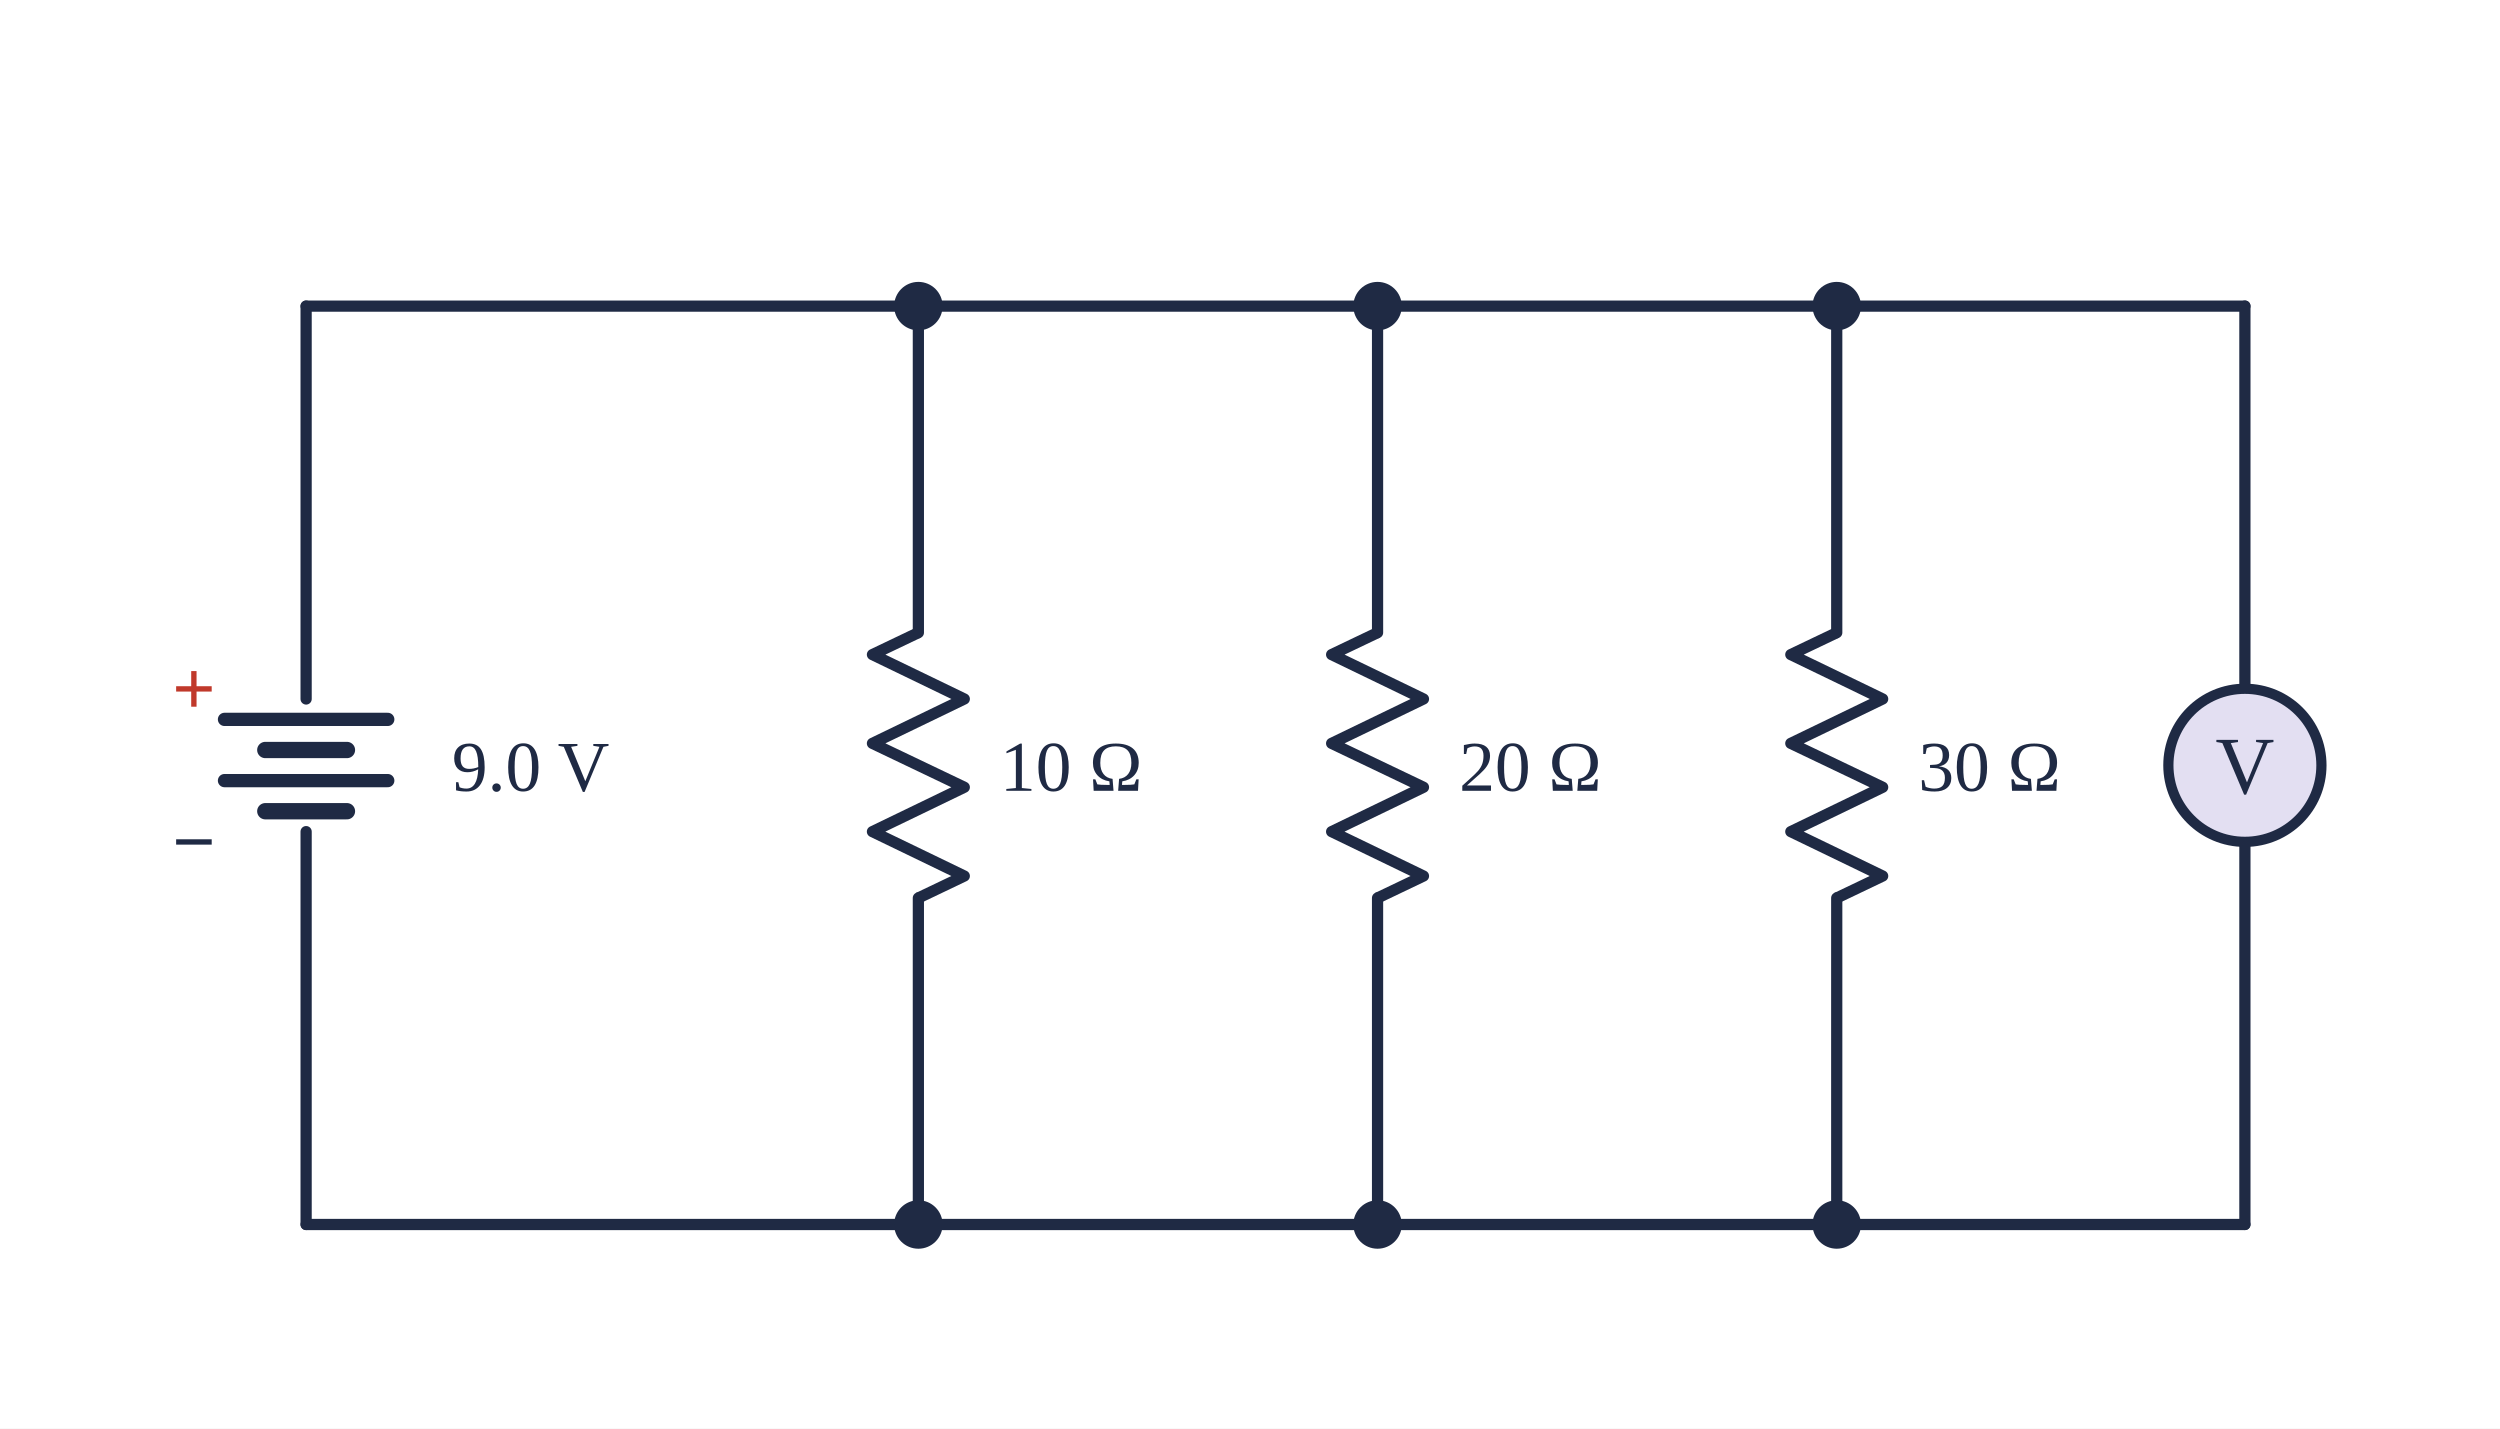
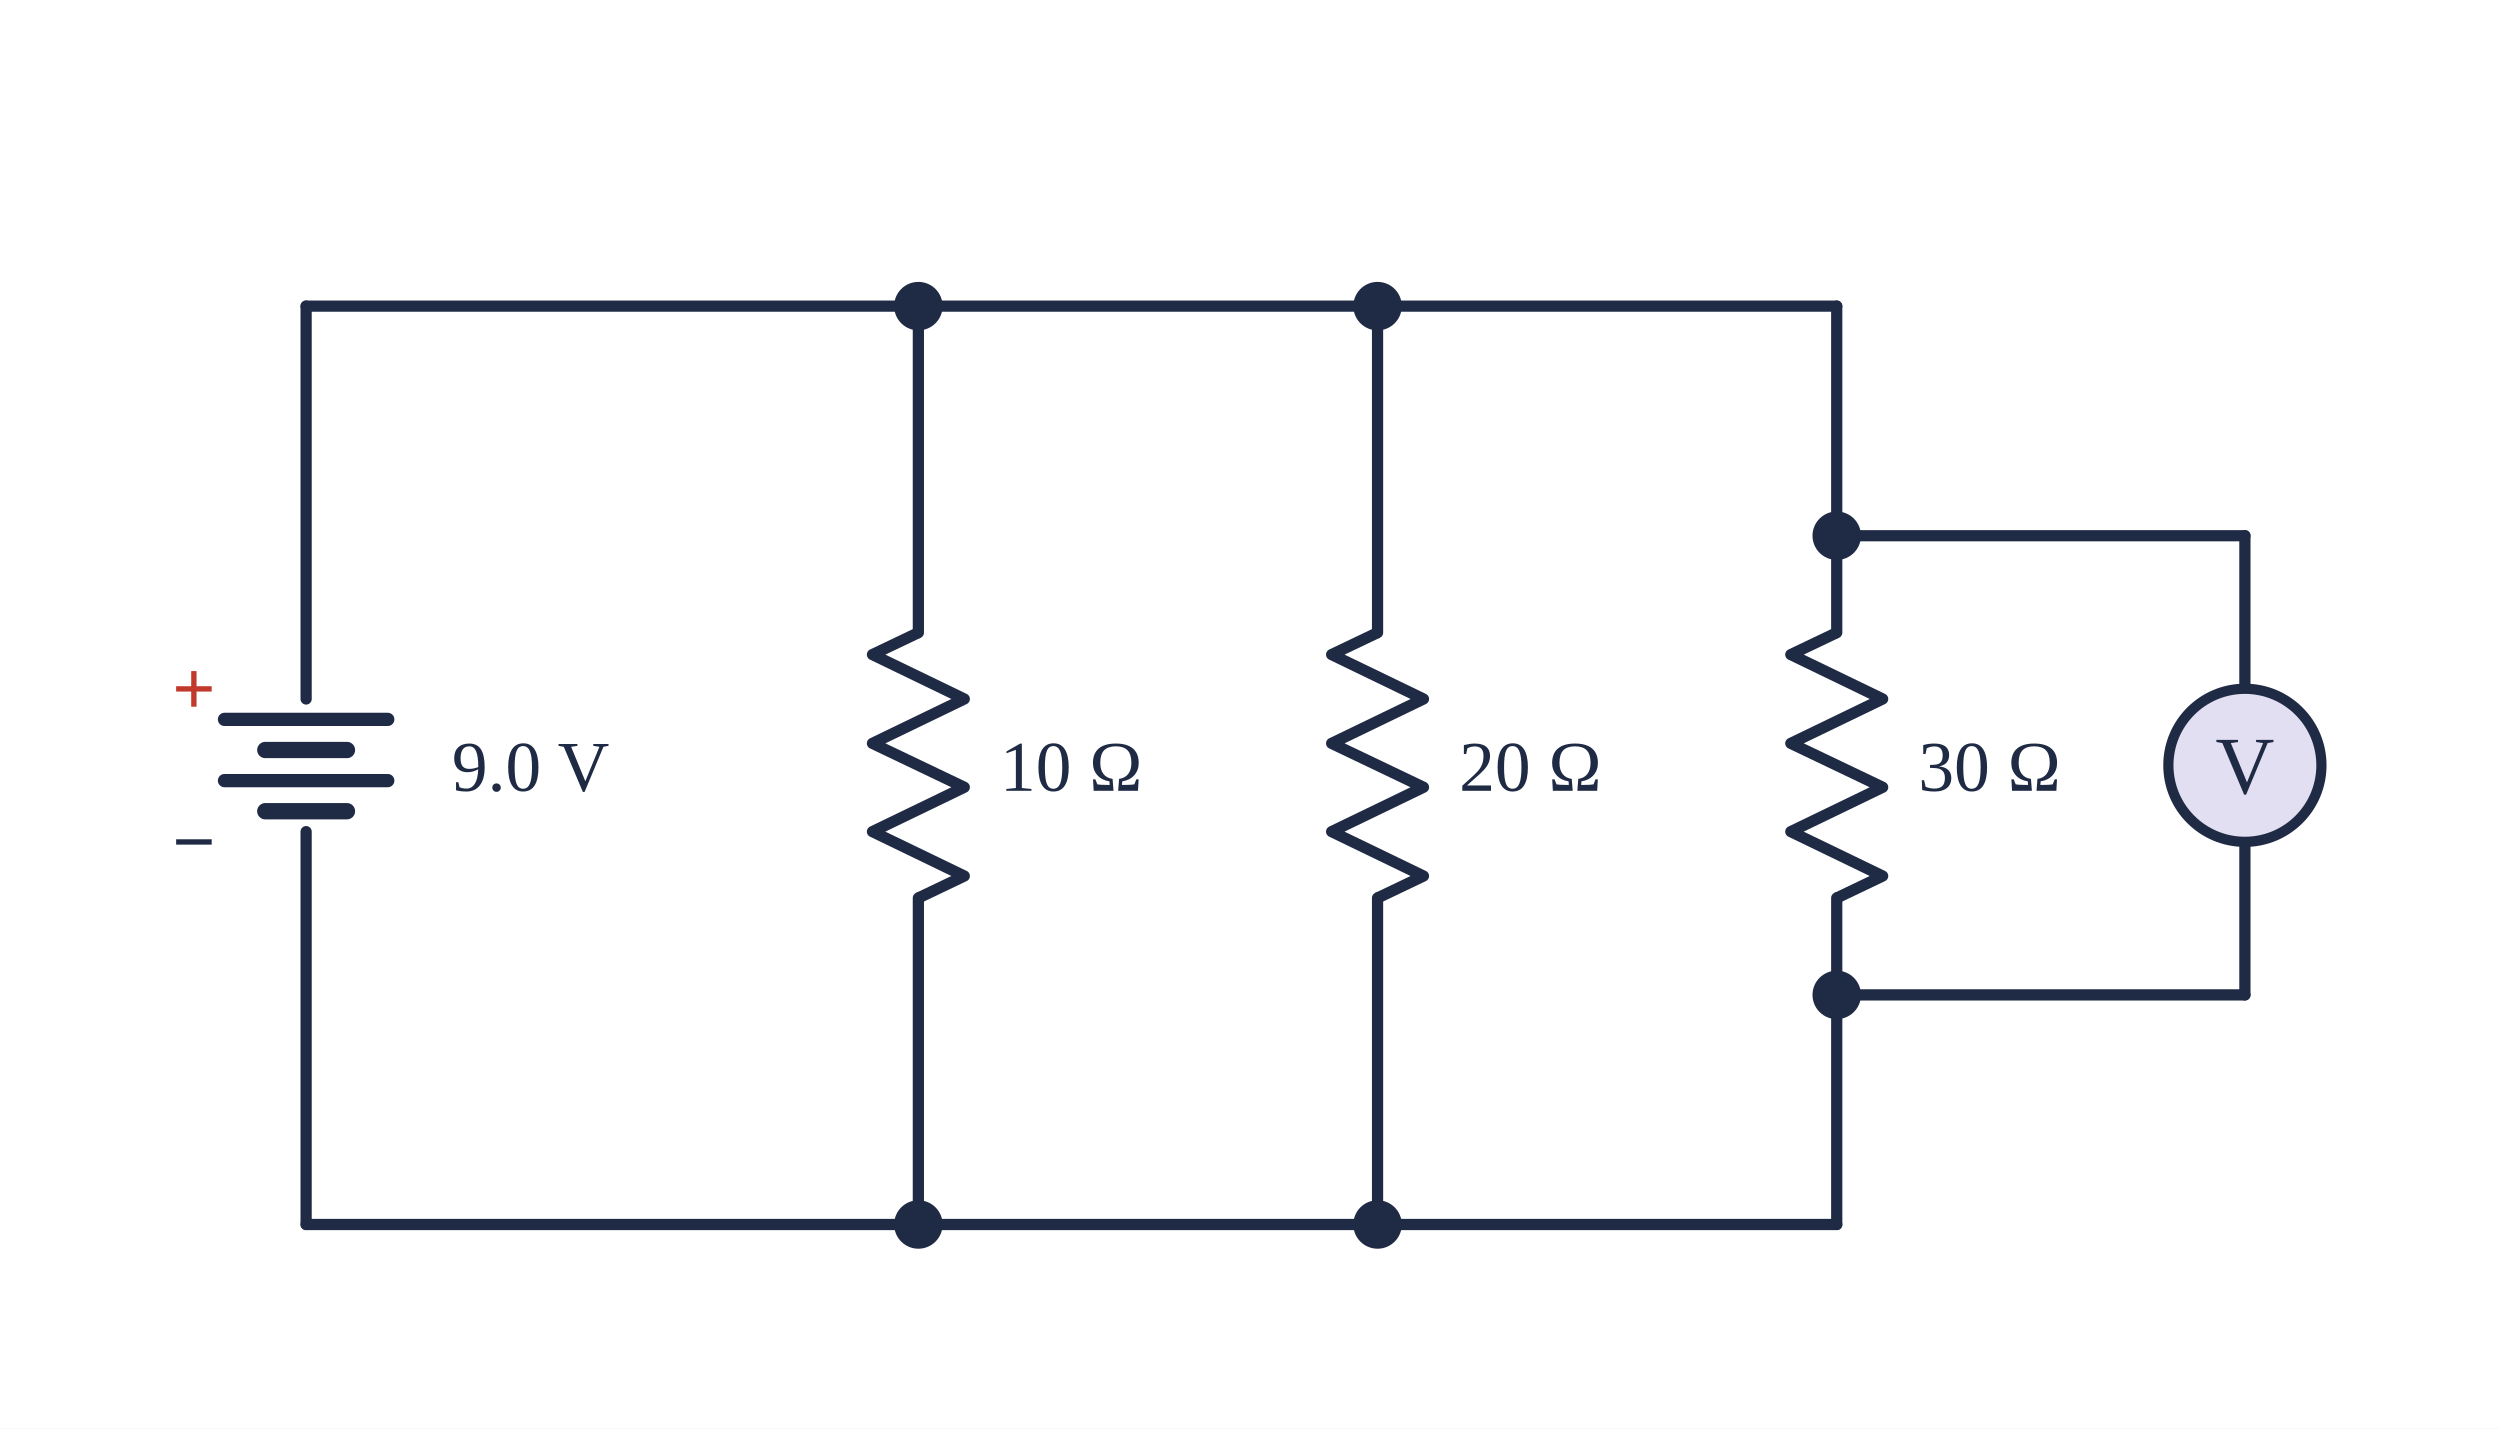
<svg xmlns="http://www.w3.org/2000/svg" viewBox="0 0 490 280" width="490" height="280">
  <rect width="490" height="280" fill="#fff" />
  <line x1="60.0" y1="240.0" x2="60.0" y2="163.0" stroke="#1f2a44" stroke-width="2.2" stroke-linecap="round" />
  <line x1="60.0" y1="137.0" x2="60.0" y2="60.0" stroke="#1f2a44" stroke-width="2.2" stroke-linecap="round" />
  <line x1="44.0" y1="141.0" x2="76.0" y2="141.0" stroke="#1f2a44" stroke-width="2.6" stroke-linecap="round" />
  <line x1="52.0" y1="147.0" x2="68.0" y2="147.0" stroke="#1f2a44" stroke-width="3.2" stroke-linecap="round" />
  <line x1="44.0" y1="153.0" x2="76.0" y2="153.0" stroke="#1f2a44" stroke-width="2.6" stroke-linecap="round" />
  <line x1="52.0" y1="159.0" x2="68.0" y2="159.0" stroke="#1f2a44" stroke-width="3.2" stroke-linecap="round" />
  <text x="38.0" y="140.0" text-anchor="middle" font-size="15" fill="#c0392b" font-weight="bold" font-family="'Times New Roman',Times,serif">+</text>
  <text x="38.0" y="170.0" text-anchor="middle" font-size="15" fill="#1f2a44" font-weight="bold" font-family="'Times New Roman',Times,serif">−</text>
  <text x="104.0" y="155.0" text-anchor="middle" font-size="14" fill="#1f2a44" font-weight="normal" font-family="'Times New Roman',Times,serif">9.0 V</text>
  <line x1="60.0" y1="60.0" x2="360.0" y2="60.0" stroke="#1f2a44" stroke-width="2.2" stroke-linecap="round" />
  <line x1="60.0" y1="240.0" x2="360.0" y2="240.0" stroke="#1f2a44" stroke-width="2.2" stroke-linecap="round" />
  <line x1="180.0" y1="60.0" x2="180.0" y2="124.0" stroke="#1f2a44" stroke-width="2.2" stroke-linecap="round" />
  <line x1="180.0" y1="176.0" x2="180.0" y2="240.0" stroke="#1f2a44" stroke-width="2.2" stroke-linecap="round" />
  <polyline points="180.0,124.0 171.0,128.3 189.0,137.0 171.0,145.7 189.0,154.3 171.0,163.0 189.0,171.7 180.0,176.0" fill="none" stroke="#1f2a44" stroke-width="2.2" stroke-linejoin="round" />
  <text x="196.0" y="155.0" text-anchor="start" font-size="14" fill="#1f2a44" font-weight="normal" font-family="'Times New Roman',Times,serif">10 Ω</text>
  <line x1="270.0" y1="60.0" x2="270.0" y2="124.0" stroke="#1f2a44" stroke-width="2.2" stroke-linecap="round" />
  <line x1="270.0" y1="176.0" x2="270.0" y2="240.0" stroke="#1f2a44" stroke-width="2.2" stroke-linecap="round" />
  <polyline points="270.0,124.0 261.0,128.3 279.0,137.0 261.0,145.7 279.0,154.3 261.0,163.0 279.0,171.7 270.0,176.0" fill="none" stroke="#1f2a44" stroke-width="2.2" stroke-linejoin="round" />
  <text x="286.0" y="155.0" text-anchor="start" font-size="14" fill="#1f2a44" font-weight="normal" font-family="'Times New Roman',Times,serif">20 Ω</text>
  <line x1="360.0" y1="60.0" x2="360.0" y2="124.0" stroke="#1f2a44" stroke-width="2.2" stroke-linecap="round" />
  <line x1="360.0" y1="176.0" x2="360.0" y2="240.0" stroke="#1f2a44" stroke-width="2.2" stroke-linecap="round" />
  <polyline points="360.0,124.0 351.0,128.3 369.0,137.0 351.0,145.7 369.0,154.3 351.0,163.0 369.0,171.7 360.0,176.0" fill="none" stroke="#1f2a44" stroke-width="2.2" stroke-linejoin="round" />
  <text x="376.0" y="155.0" text-anchor="start" font-size="14" fill="#1f2a44" font-weight="normal" font-family="'Times New Roman',Times,serif">30 Ω</text>
  <circle cx="180.0" cy="60.0" r="4" fill="#1f2a44" stroke="#1f2a44" stroke-width="1.5" />
  <circle cx="180.0" cy="240.0" r="4" fill="#1f2a44" stroke="#1f2a44" stroke-width="1.5" />
  <circle cx="270.0" cy="60.0" r="4" fill="#1f2a44" stroke="#1f2a44" stroke-width="1.5" />
  <circle cx="270.0" cy="240.0" r="4" fill="#1f2a44" stroke="#1f2a44" stroke-width="1.5" />
-   <circle cx="360.0" cy="60.0" r="4" fill="#1f2a44" stroke="#1f2a44" stroke-width="1.5" />
-   <circle cx="360.0" cy="240.0" r="4" fill="#1f2a44" stroke="#1f2a44" stroke-width="1.5" />
-   <line x1="360.0" y1="60.0" x2="440.0" y2="60.0" stroke="#1f2a44" stroke-width="2.2" stroke-linecap="round" />
-   <line x1="440.0" y1="60.0" x2="440.0" y2="135.0" stroke="#1f2a44" stroke-width="2.2" stroke-linecap="round" />
-   <line x1="440.0" y1="165.0" x2="440.0" y2="240.0" stroke="#1f2a44" stroke-width="2.2" stroke-linecap="round" />
+   <circle cx="360.0" cy="105.0" r="4" fill="#1f2a44" stroke="#1f2a44" stroke-width="1.5" />
+   <circle cx="360.0" cy="195.0" r="4" fill="#1f2a44" stroke="#1f2a44" stroke-width="1.5" />
+   <line x1="360.0" y1="105.0" x2="440.0" y2="105.0" stroke="#1f2a44" stroke-width="2.2" stroke-linecap="round" />
+   <line x1="440.0" y1="105.0" x2="440.0" y2="135.0" stroke="#1f2a44" stroke-width="2.2" stroke-linecap="round" />
+   <line x1="440.0" y1="165.0" x2="440.0" y2="195.0" stroke="#1f2a44" stroke-width="2.2" stroke-linecap="round" />
  <circle cx="440.0" cy="150.0" r="15" fill="#e3dff2" stroke="#1f2a44" stroke-width="2" />
  <text x="440.0" y="155.5" text-anchor="middle" font-size="16" fill="#1f2a44" font-weight="normal" font-family="'Times New Roman',Times,serif">V</text>
-   <line x1="440.0" y1="240.0" x2="360.0" y2="240.0" stroke="#1f2a44" stroke-width="2.2" stroke-linecap="round" />
+   <line x1="440.0" y1="195.0" x2="360.0" y2="195.0" stroke="#1f2a44" stroke-width="2.2" stroke-linecap="round" />
</svg>
